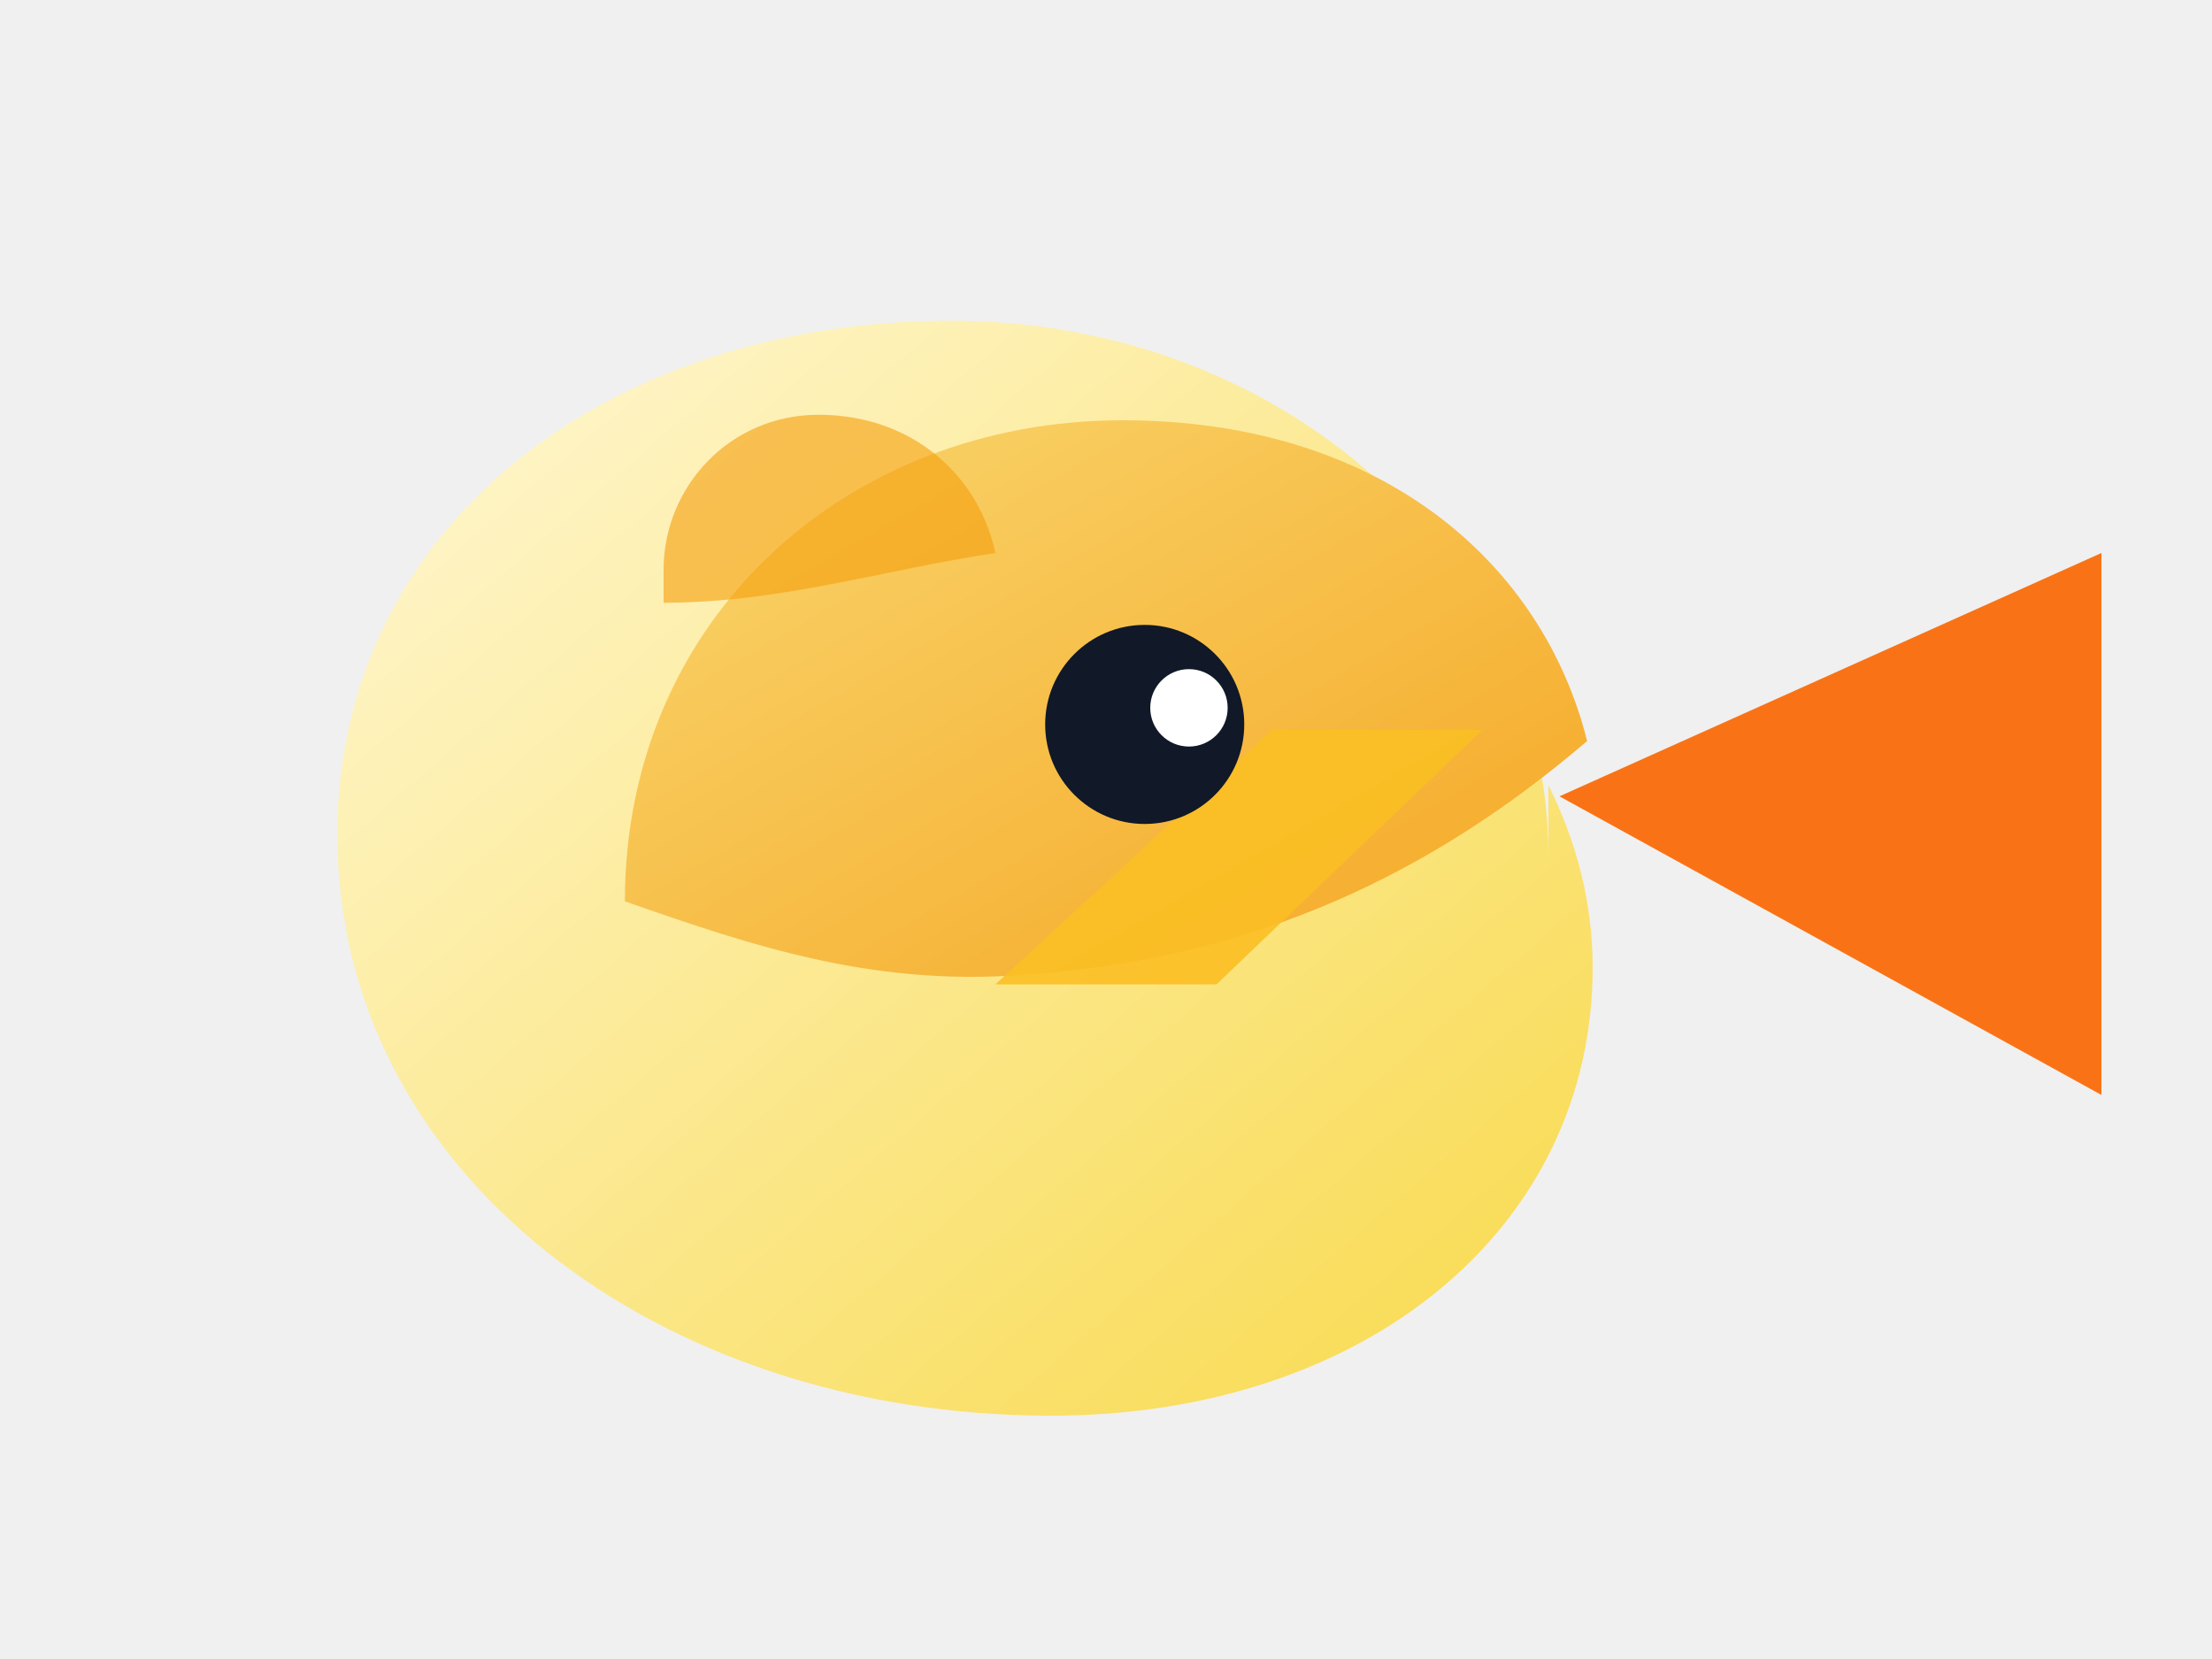
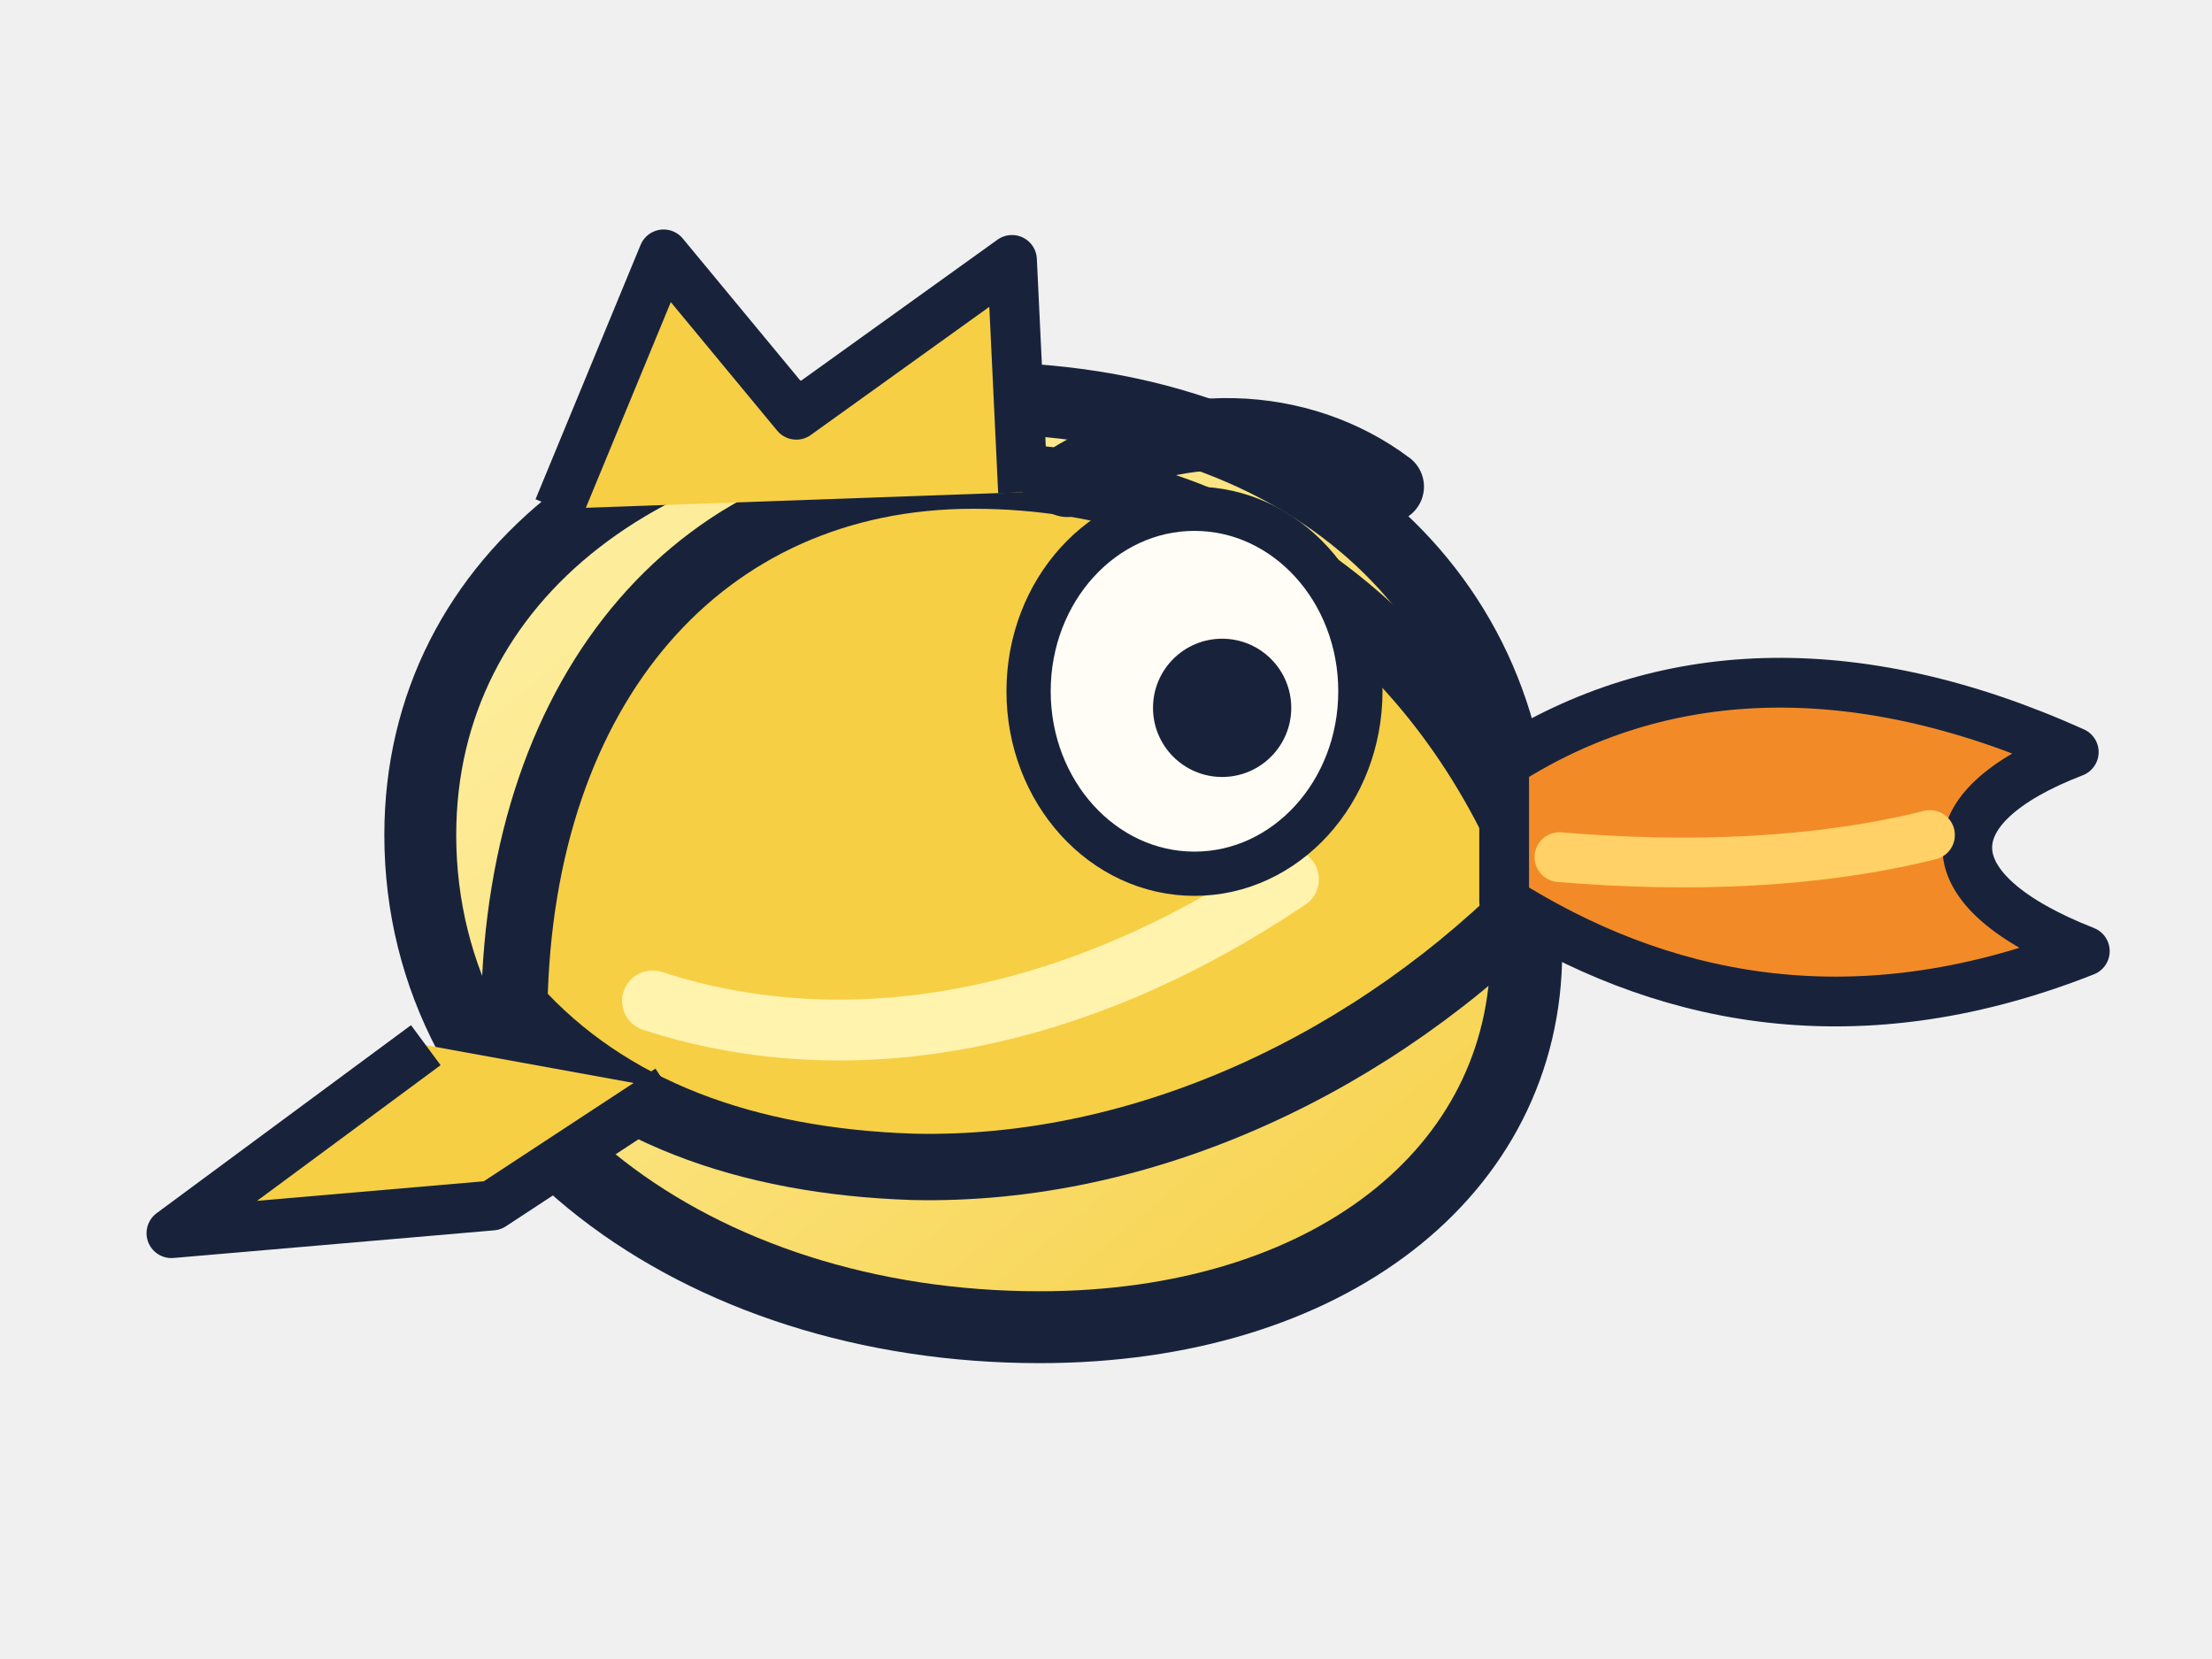
<svg xmlns="http://www.w3.org/2000/svg" width="40" height="30" viewBox="0 0 40 30" role="img" aria-label="Flying bird">
  <defs>
-     <linearGradient id="bird-body" x1="0" x2="1" y1="0" y2="1">
-       <stop offset="0%" stop-color="#fff8d6" />
-       <stop offset="100%" stop-color="#f8d94a" />
-     </linearGradient>
-     <linearGradient id="bird-wing" x1="0" x2="1" y1="0" y2="1">
-       <stop offset="0%" stop-color="#f9d76f" />
-       <stop offset="100%" stop-color="#f5a623" />
+     <linearGradient id="body" x1="0" x2="1" y1="0" y2="1">
+       <stop offset="0%" stop-color="#fff3ad" />
+       <stop offset="100%" stop-color="#f6cf45" />
    </linearGradient>
  </defs>
-   <path d="M28 15.5c0-5.4-4.8-9.7-10.8-9.7-6.2 0-11.1 3.7-11.1 9.3 0 6.1 5.8 10.5 12.9 10.5 5.7 0 9.8-3.4 9.8-8.1 0-1.2-.3-2.3-.8-3.3Z" fill="url(#bird-body)" />
-   <path d="M11.3 16.3c0-5.1 4-8.7 9-8.7 4.7 0 7.6 2.6 8.4 5.8-2.8 2.4-6 3.9-9.9 4.2-2.9.3-5.2-.5-7.5-1.3Z" fill="url(#bird-wing)" />
-   <path d="M28.2 14.4 38 10v9.8l-9.8-5.4Z" fill="#f97316" />
-   <path d="M23 13.2h3.8l-4.8 4.6h-4l5-4.6Z" fill="#fbbf24" opacity="0.9" />
-   <circle cx="20.7" cy="13.1" r="1.8" fill="#111827" />
-   <circle cx="21.5" cy="12.8" r="0.7" fill="#ffffff" />
-   <path d="M12 10.3c0-1.5 1.2-2.8 2.8-2.8 1.7 0 2.9 1.1 3.2 2.5-2 .3-3.9.9-6 .9Z" fill="#f59e0b" opacity="0.6" />
+   <path d="M27.4 15.5c0-5-4.1-8.3-9.7-8.3-5.9 0-10.1 3.2-10.1 7.9 0 5.2 5 8.9 11.2 8.9 5.2 0 8.8-2.8 8.8-6.8 0-.6 0-1.1-.2-1.7Z" fill="url(#body)" stroke="#18233b" stroke-width="1.3" stroke-linejoin="round" />
+   <path d="M9.3 18.2c.1-5.8 3.4-9.6 8.3-9.6 5 0 8.7 3.2 10.3 7.5-3 3.1-7.2 5.1-11.4 5-3-.1-5.5-1-7.2-2.9Z" fill="#f6cf45" stroke="#18233b" stroke-width="1.2" />
+   <path d="M11.8 18.1c3.7 1.2 7.8.3 11.5-2.2" fill="none" stroke="#fff3ad" stroke-width="1.1" stroke-linecap="round" />
+   <path d="M27.2 13.8c2.8-1.8 6.3-2 10.3-.2-2.6 1-2.6 2.5.2 3.6-4.3 1.7-7.8.8-10.5-.9Z" fill="#f28b27" stroke="#18233b" stroke-width="0.9" stroke-linejoin="round" />
+   <path d="M28.2 15.5c2.4.2 4.7.1 6.7-.4" fill="none" stroke="#ffd166" stroke-width="0.9" stroke-linecap="round" />
+   <path d="M10.1 9.2 12 4.6l2.4 2.9 3.9-2.8.2 4.2" fill="#f6cf45" stroke="#18233b" stroke-width="0.9" stroke-linejoin="round" />
+   <ellipse cx="21.6" cy="12.5" rx="3" ry="3.3" fill="#fffdf5" stroke="#18233b" stroke-width="0.8" />
+   <circle cx="22.1" cy="12.8" r="1.25" fill="#18233b" />
+   <path d="M19.3 8.7c1.9-1.2 4.2-1.1 5.8.1" fill="none" stroke="#18233b" stroke-width="1.3" stroke-linecap="round" />
+   <path d="M7.7 18.9 3.1 22.3l5.8-.5 3.2-2.1" fill="#f6cf45" stroke="#18233b" stroke-width="0.9" stroke-linejoin="round" />
</svg>
